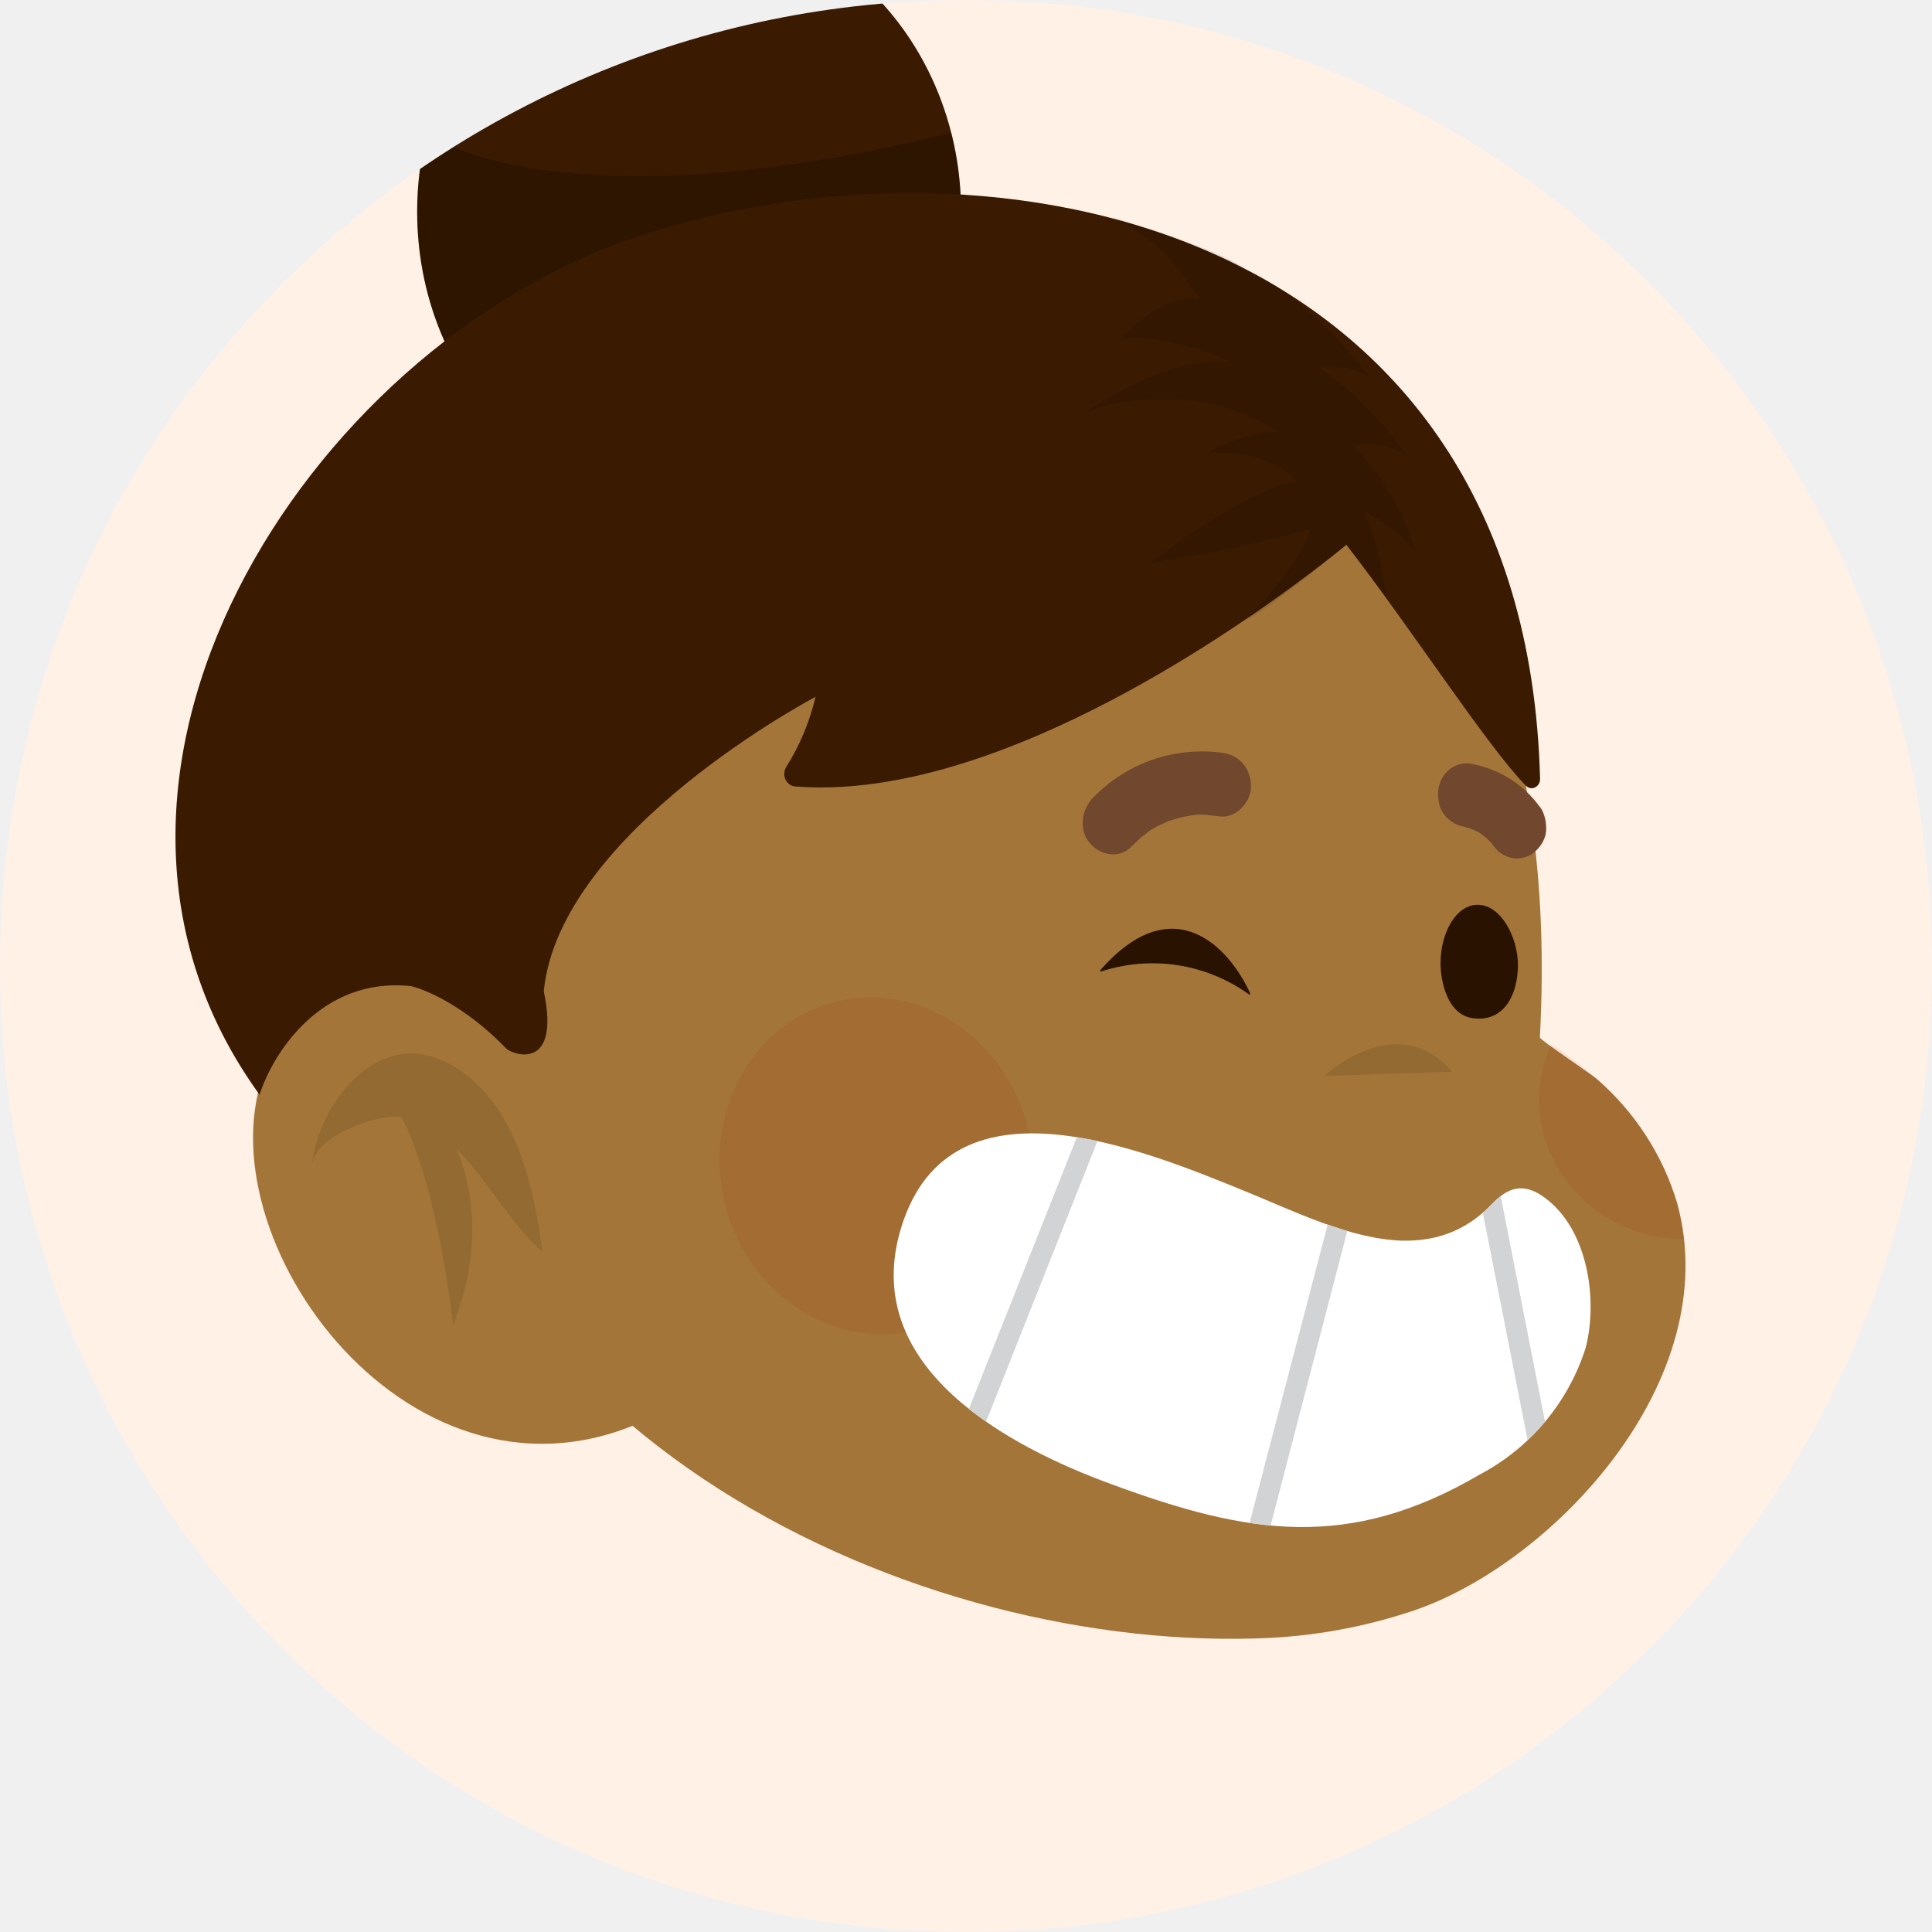
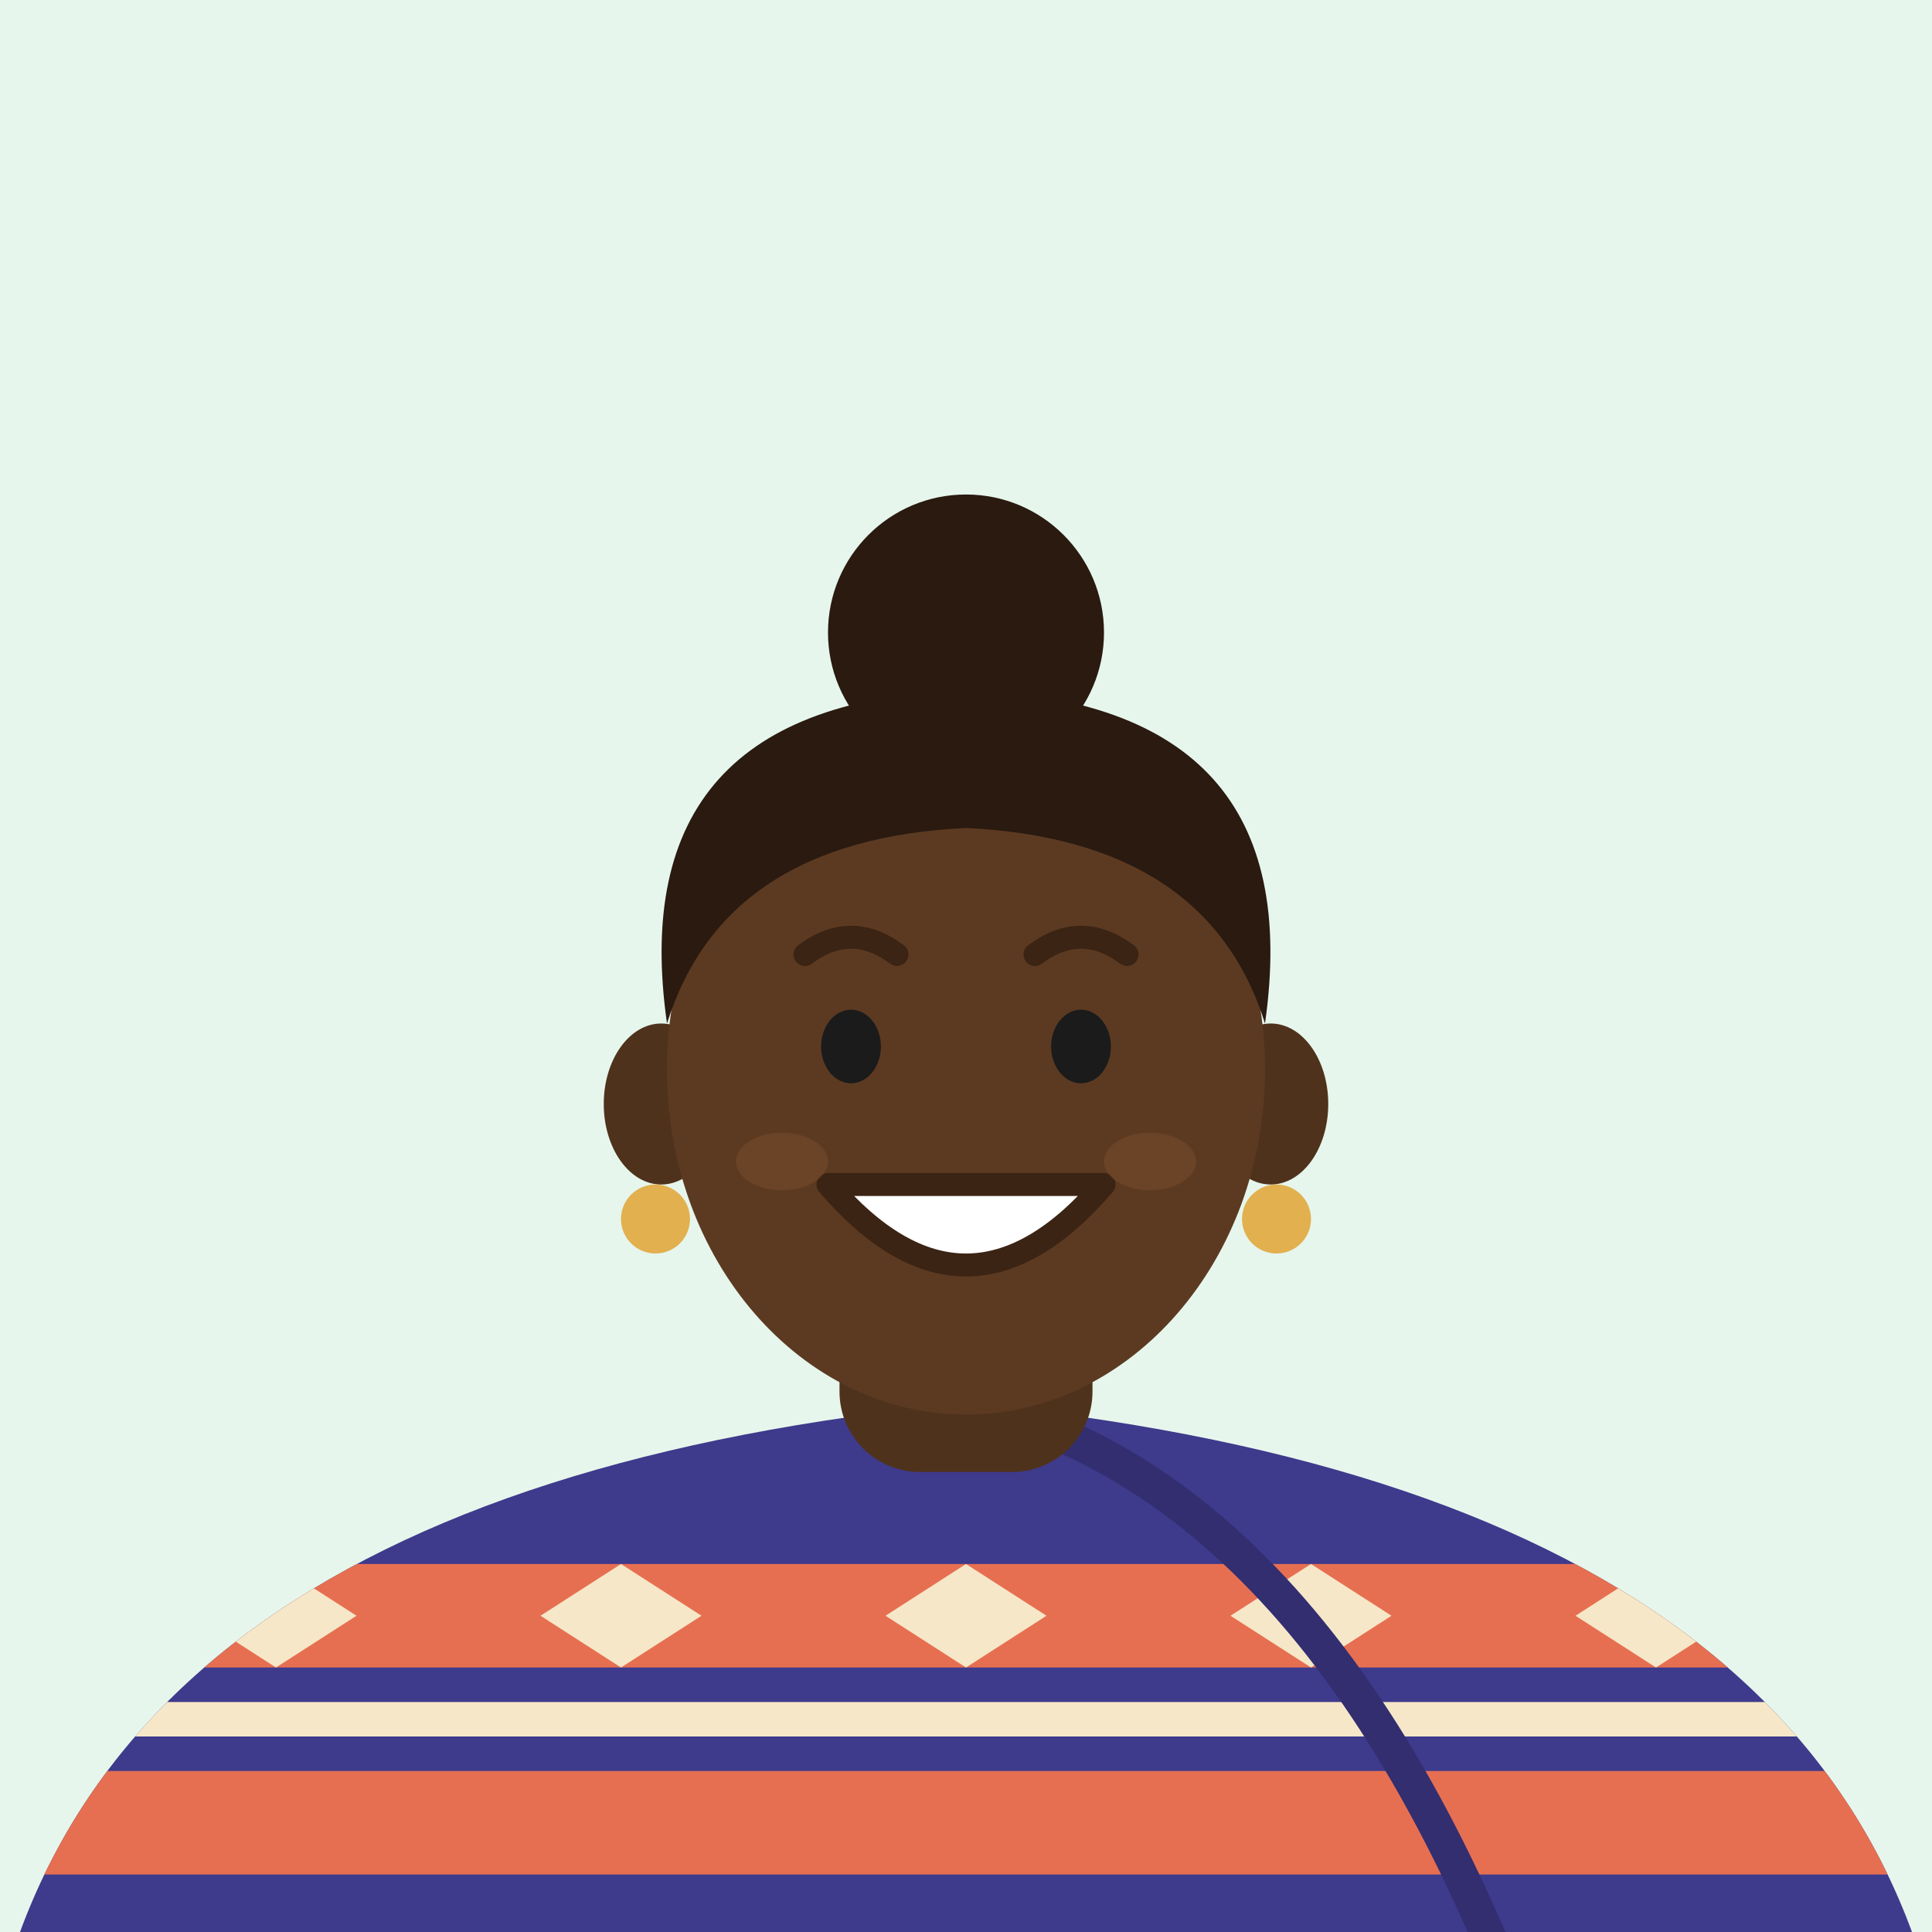
- <svg xmlns="http://www.w3.org/2000/svg" viewBox="0 0 480 480" fill="none" shape-rendering="auto">
-   <mask id="viewboxMask">
-     <rect width="480" height="480" rx="240" ry="240" x="0" y="0" fill="#fff" />
-   </mask>
-   <g mask="url(#viewboxMask)">
-     <rect fill="#fff1e6" width="480" height="480" x="0" y="0" />
-     <g transform="matrix(.85775 0 0 .85427 52 47)">
-       <path d="M264 38.6s131.4 20.6 121.4 208.1c0 .7 15.2 10.9 16.4 12a77.1 77.1 0 0 1 23.4 36.3c13.9 51.3-35.7 104.2-75.8 118.2a155 155 0 0 1-46.7 8.3c-103.1 3-239.7-62.7-246.7-191a202.7 202.7 0 0 1 15.1-83.9c0 .1 57.4-142.5 192.9-108Z" fill="#a47539" />
-       <path d="M388.7 248.7a57 57 0 0 0-3.2 10.5 40 40 0 0 0 8.5 30.4 42.3 42.3 0 0 0 33 15.7c-3.2-31.7-29-50.7-38.3-56.6ZM203.5 332c24.4-5.2 39.6-31 33.9-57.5-5.7-26.5-30.2-43.7-54.6-38.5-24.4 5.3-39.5 31-33.8 57.6 5.7 26.5 30.1 43.7 54.5 38.5Z" fill="#DC2400" style="mix-blend-mode:multiply" opacity=".1" />
-       <path opacity=".1" d="M323 257.9s20.9-19.9 37-1.2Z" fill="#000" />
-       <path d="M128.7 356.9C59.3 391.7-3.7 304.4 16.5 255.3c12.9-31.4 50.4-33.8 72.1-5.2a185 185 0 0 1 29.1 59.1" fill="#a47539" />
-       <path opacity=".1" d="M71.5 279c9 9 16.1 22.5 25 30-1.7-12.5-4.3-26-10.4-37.3-6.2-11.6-17.5-21-29-20.3-14.2 1-25.9 17.6-27.4 32.6 1-9 19-15 25.9-14.2 10.8 20.4 15 60.6 15 60.6 9-22.7 5.4-40.7 1-51.5Z" fill="#000" />
+ <svg xmlns="http://www.w3.org/2000/svg" viewBox="16 6 168 168" aria-hidden="true">
+   <defs>
+     <clipPath id="b20">
+       <path d="M14 210 Q18 154 100 146 Q182 154 186 210 Z" />
+     </clipPath>
+   </defs>
+   <rect x="0" y="0" width="200" height="200" fill="#E6F6EC" />
+   <g transform="translate(0 -18)">
+     <path d="M14 210 Q18 154 100 146 Q182 154 186 210 Z" fill="#3E3A8C" />
+     <g clip-path="url(#b20)">
+       <rect x="0" y="160" width="200" height="9" fill="#E76F51" />
+       <rect x="0" y="172" width="200" height="3" fill="#F6E7C8" />
+       <rect x="0" y="178" width="200" height="9" fill="#E76F51" />
+       <path d="M40 160l7 4.5-7 4.5-7-4.5Z" fill="#F6E7C8" />
+       <path d="M70 160l7 4.5-7 4.5-7-4.5Z" fill="#F6E7C8" />
+       <path d="M100 160l7 4.5-7 4.5-7-4.5Z" fill="#F6E7C8" />
+       <path d="M130 160l7 4.5-7 4.5-7-4.5Z" fill="#F6E7C8" />
+       <path d="M160 160l7 4.5-7 4.5-7-4.5Z" fill="#F6E7C8" />
    </g>
-     <g transform="matrix(.85472 0 0 .855 19 -17)">
-       <path d="M385.3 380.4c9.4.2 18.3-2.5 26-10.5 4-4.2 8.2-6.5 14-3 13.9 8.7 17.1 30.2 13.4 44.6a63.3 63.3 0 0 1-30.7 36.8c-38.2 22.4-67.6 17.4-106.8 3-30.8-11.2-72.5-33.9-62-72.9 13.2-48.3 69.6-25 101.4-12 13.5 5.5 29.6 13.5 44.7 14Z" fill="#fff" />
-       <path d="m347 463.2-6-.8 22.7-86.7 5.7 1.9-22.3 85.6ZM426.9 433a68.7 68.7 0 0 1-5.1 5.3l-13-66 2.6-2.4c.8-.9 1.7-1.7 2.6-2.4l12.9 65.6ZM296.8 351.4 264.4 433a98.1 98.1 0 0 1-5-3.7l31.4-79 6 1.1Z" fill="#D1D3D4" />
-     </g>
-     <g transform="matrix(.85472 0 0 .855 19 -17)">
-       <path d="M340.9 308.9a48 48 0 0 0-43.1-6.7c-.2 0-.4-.2-.2-.4 21.5-24.5 37.8-6.1 43.6 6.8 0 .2-.2.4-.3.3ZM419 300.3c0 8-3.6 16.5-12.8 15.5-7.8-.8-9.7-11-9.7-16 0-8.7 4.4-17 10.8-17 6.8 0 11.7 9.5 11.7 17.5Z" fill="#2A1200" />
-       <path d="M333.5 238.7a43.9 43.9 0 0 0-38.2 13.2c-3.2 3.4-4 9.3-.7 13 3 3.6 8.6 4.6 12 1l3.2-3c.4-.3 1.3-.8 1.6-1.2l.5-.4a37.7 37.7 0 0 1 6-3c.5 0 1.2-.4 1.7-.5a35.6 35.6 0 0 1 6.3-1.2h2l4.3.5c4.4.7 9-3.6 9.2-8.4.1-5.3-3.2-9.3-8-10ZM425.4 254.4a31.4 31.4 0 0 0-20.2-12.6c-2.1-.4-4.6.4-6.3 1.8a9.5 9.5 0 0 0-3.1 6.2c-.1 2.4.3 5 1.8 6.8a9 9 0 0 0 5.7 3.5l1.2.3c1 .4 2.1.8 3.2 1.4 1.2.8 2.3 1.7 3.3 2.7l1 1.3a8.8 8.8 0 0 0 5.8 3.5c2 .2 4.6-.4 6.2-2 1.7-1.5 3-3.6 3.2-6 .1-2.5-.4-5-1.8-7Z" fill="#71472D" />
-     </g>
-     <g transform="matrix(.85472 0 0 .85667 18 -15)">
-       <path d="M179.3 164.8c-43.7 0-79.1-38.4-79.1-85.9 0-47.4 35.4-85.9 79-85.9 43.7 0 79.1 38.5 79.1 86 0 47.4-35.4 85.8-79 85.8Z" fill="#3a1a00" />
-       <path d="M179.3 164.8c-43.7 0-79.1-38.4-79.1-85.9 0-8 1-15.6 2.8-22.9 12.7 9.5 61 22.8 152.5 0a93 93 0 0 1 2.8 23c0 47.4-35.4 85.8-79 85.8Z" fill="#000" fill-opacity=".2" />
-       <path d="M137 305c4.6-46.4 79-85.4 79-85.4a66.5 66.5 0 0 1-8.5 20.3c-1.5 2.4 0 5.5 2.6 5.7 70 5.5 160.2-70.1 160.2-70.1 19 24.5 41 58.5 52.2 69.9 1.6 1.6 4.2.3 4.1-2.1C422.4 83 268 51.2 163.4 86.4 67.7 118.7-12 243.7 54.4 335c3.7-11.7 17.7-34.3 44-31.5 4.4 1 16 6 27.6 18 1.7 1.9 16 7 11-16.5Z" fill="#3a1a00" />
-       <path opacity=".1" d="M356 157.1s-8.3-9.8-26.3-8.2c0 0 12.7-7 21-6 0 0-22.6-16.8-55.6-6.2 0 0 23.3-16.4 41.7-14.3 0 0-19.6-8.6-32-6.6 0 0 9.8-12.2 22.6-11.8 0 0-10.2-18-26-23.7 0 0 31.6 9 40 15.5 18.3 7.8 35.3 30.7 35.3 30.7-5.7-3.3-14.7-2.5-14.7-2.5 14.7 9 26 25.8 26 25.8-7.2-5-15.8-3.3-15.8-3.3a76.7 76.7 0 0 1 18.4 31.9c-1.9-5.8-15.4-12.7-15.4-12.7a71.7 71.7 0 0 1 6.4 24.5l-11.3-14.7s-23 19.2-29 21.7c0 0 17.3-18 18.4-26.2 0 0-26 7-46.6 9.8 0 0 29-22 42.9-23.7Z" fill="#000" />
-     </g>
-     <g transform="matrix(.85472 0 0 .85667 14 -12)" />
+     <path d="M100 146 Q134 154 152 210" fill="none" stroke="#322e70" stroke-width="3" stroke-linecap="round" />
+     <rect x="89" y="136" width="22" height="16" rx="7" fill="#4f321c" />
+     <ellipse cx="73.5" cy="120" rx="5" ry="7" fill="#4f321c" />
+     <ellipse cx="126.5" cy="120" rx="5" ry="7" fill="#4f321c" />
+     <circle cx="73" cy="130" r="3" fill="#E2B04F" />
+     <circle cx="127" cy="130" r="3" fill="#E2B04F" />
+     <ellipse cx="100" cy="117" rx="26" ry="30" fill="#5C3A21" />
+     <ellipse cx="90" cy="115" rx="2.6" ry="3.2" fill="#1B1B1B" />
+     <ellipse cx="110" cy="115" rx="2.6" ry="3.2" fill="#1B1B1B" />
+     <path d="M86 107 q4 -3 8 0 M106 107 q4 -3 8 0" stroke="#3B2414" stroke-width="2" fill="none" stroke-linecap="round" />
+     <path d="M88 127 Q100 141 112 127 Z" fill="#FFFFFF" stroke="#3B2414" stroke-width="2" stroke-linejoin="round" />
+     <ellipse cx="84" cy="125" rx="4" ry="2.5" fill="#784b2b" opacity=".55" />
+     <ellipse cx="116" cy="125" rx="4" ry="2.5" fill="#784b2b" opacity=".55" />
+     <path d="M74 113 Q70 85 100 84 Q130 85 126 113 Q121 97 100 96 Q79 97 74 113 Z" fill="#2A1A10" />
+     <circle cx="100" cy="79" r="12" fill="#2A1A10" />
  </g>
</svg>
